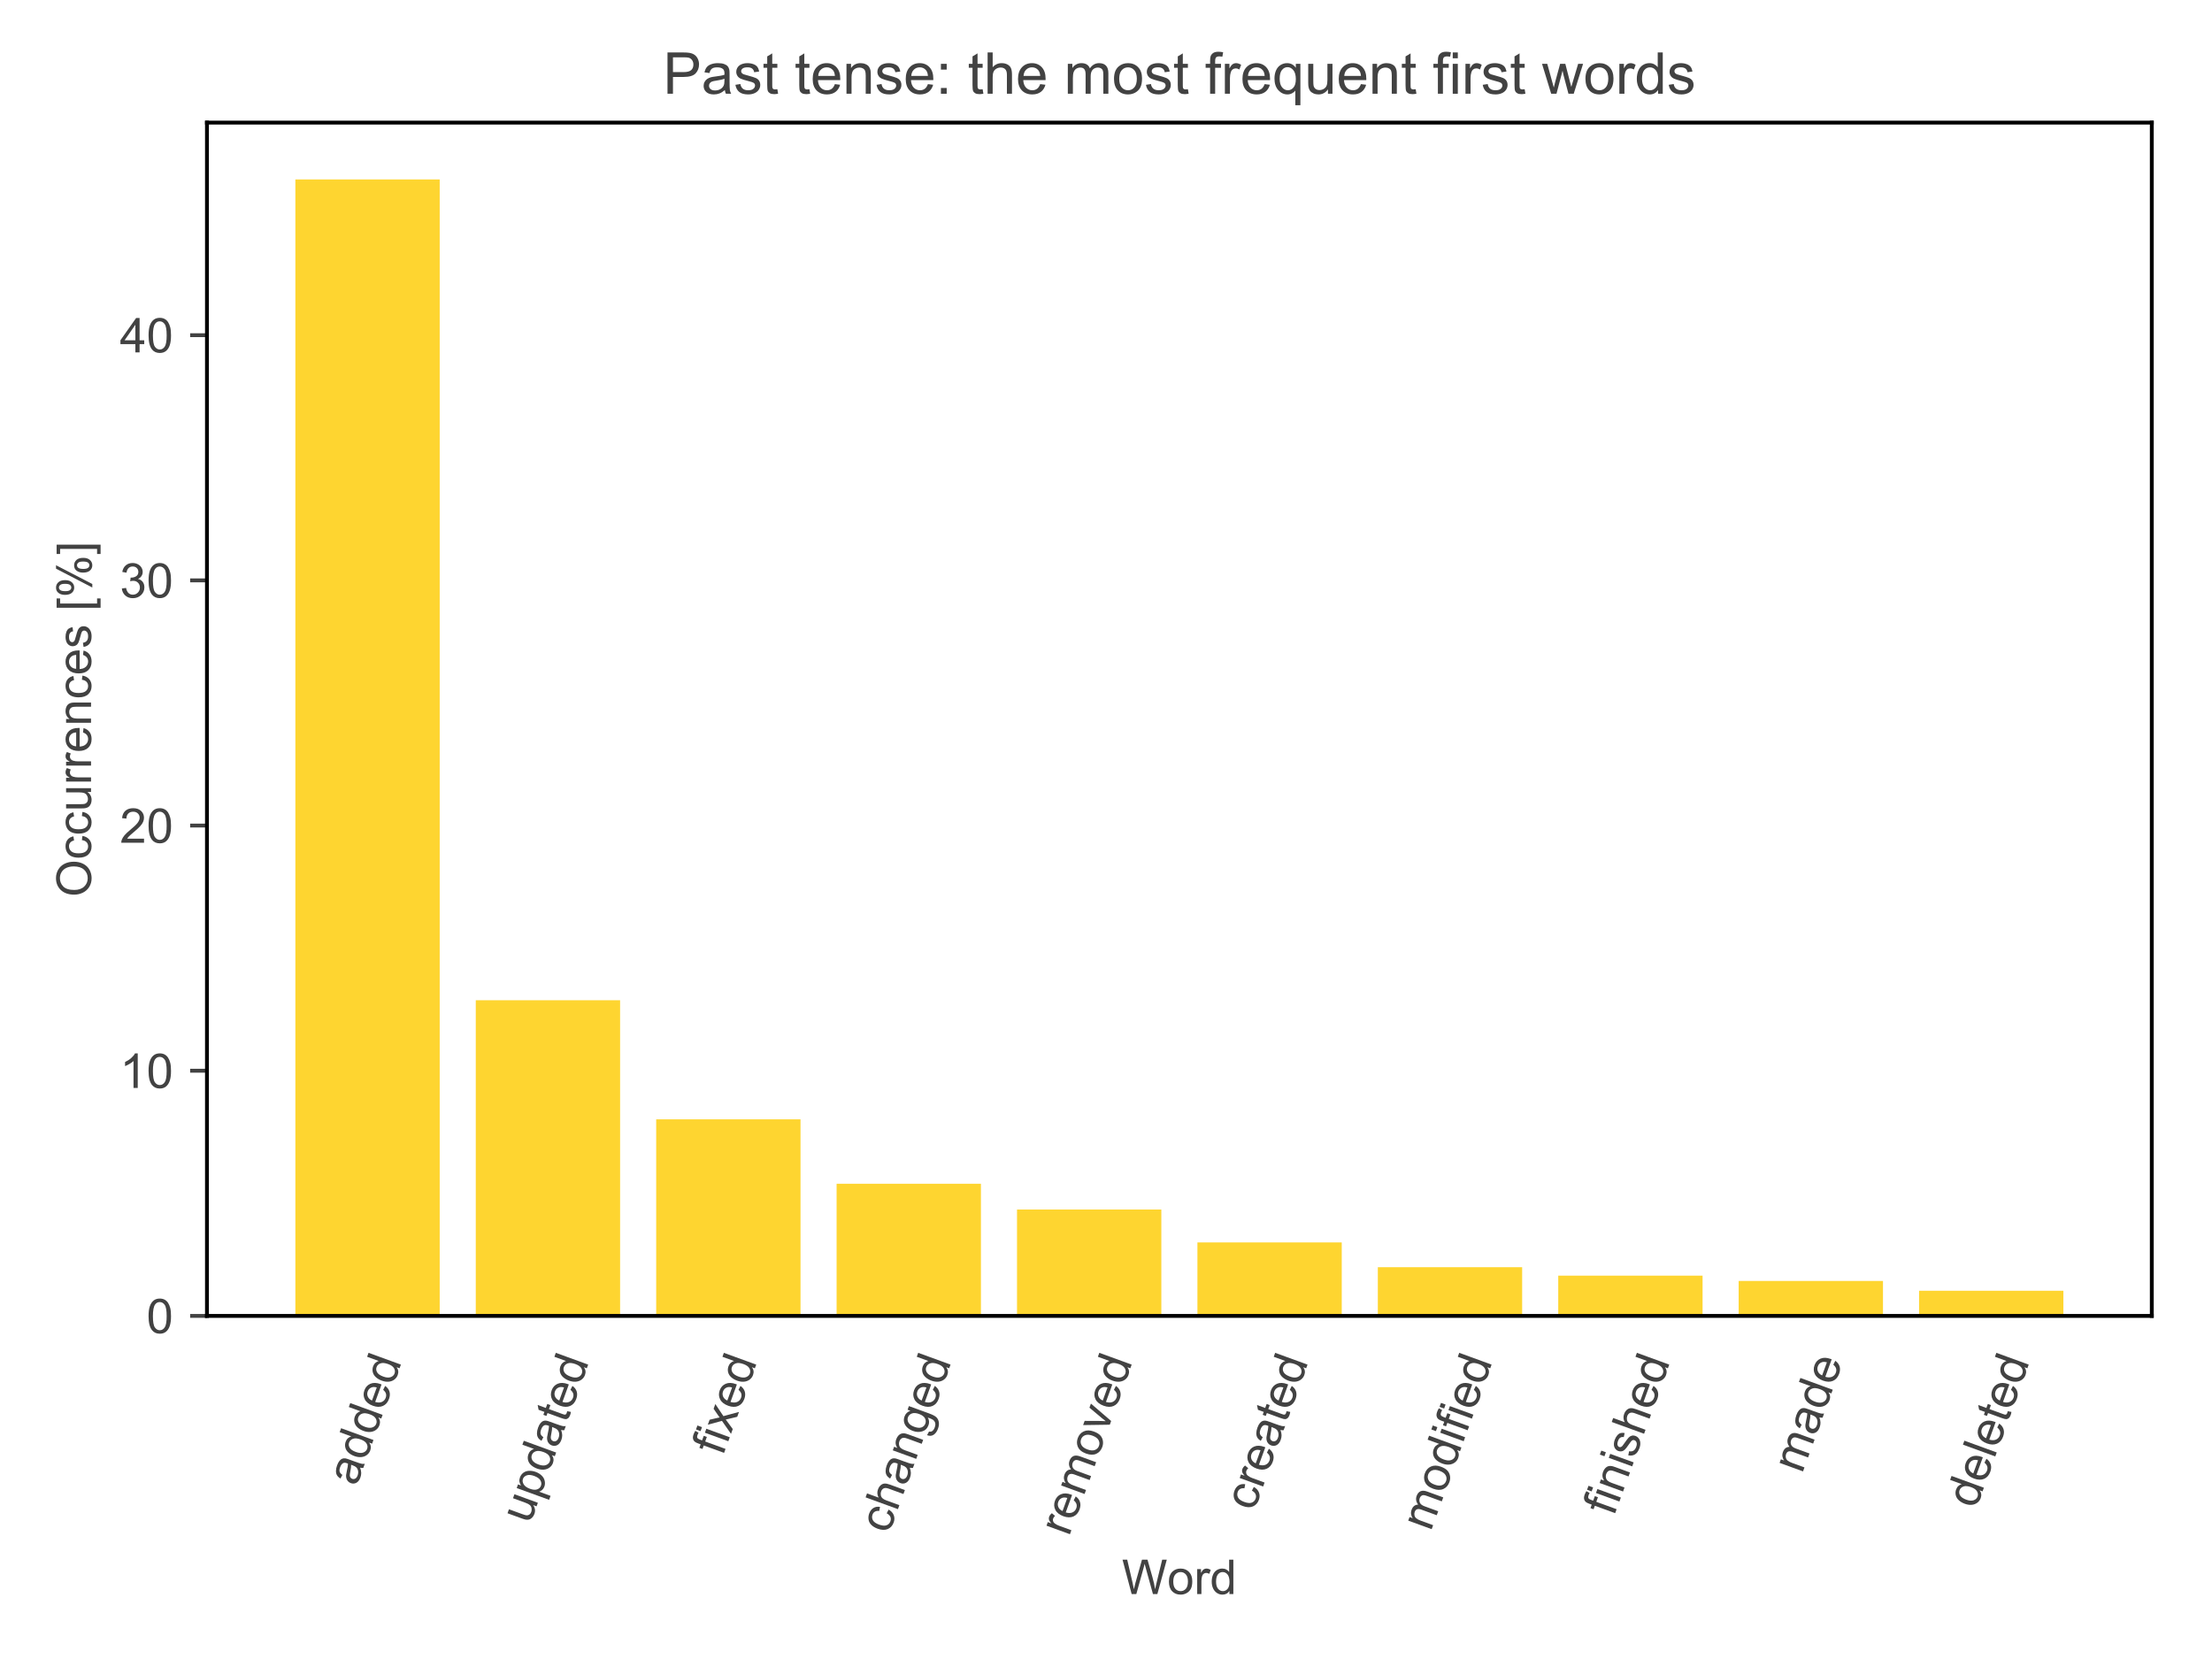
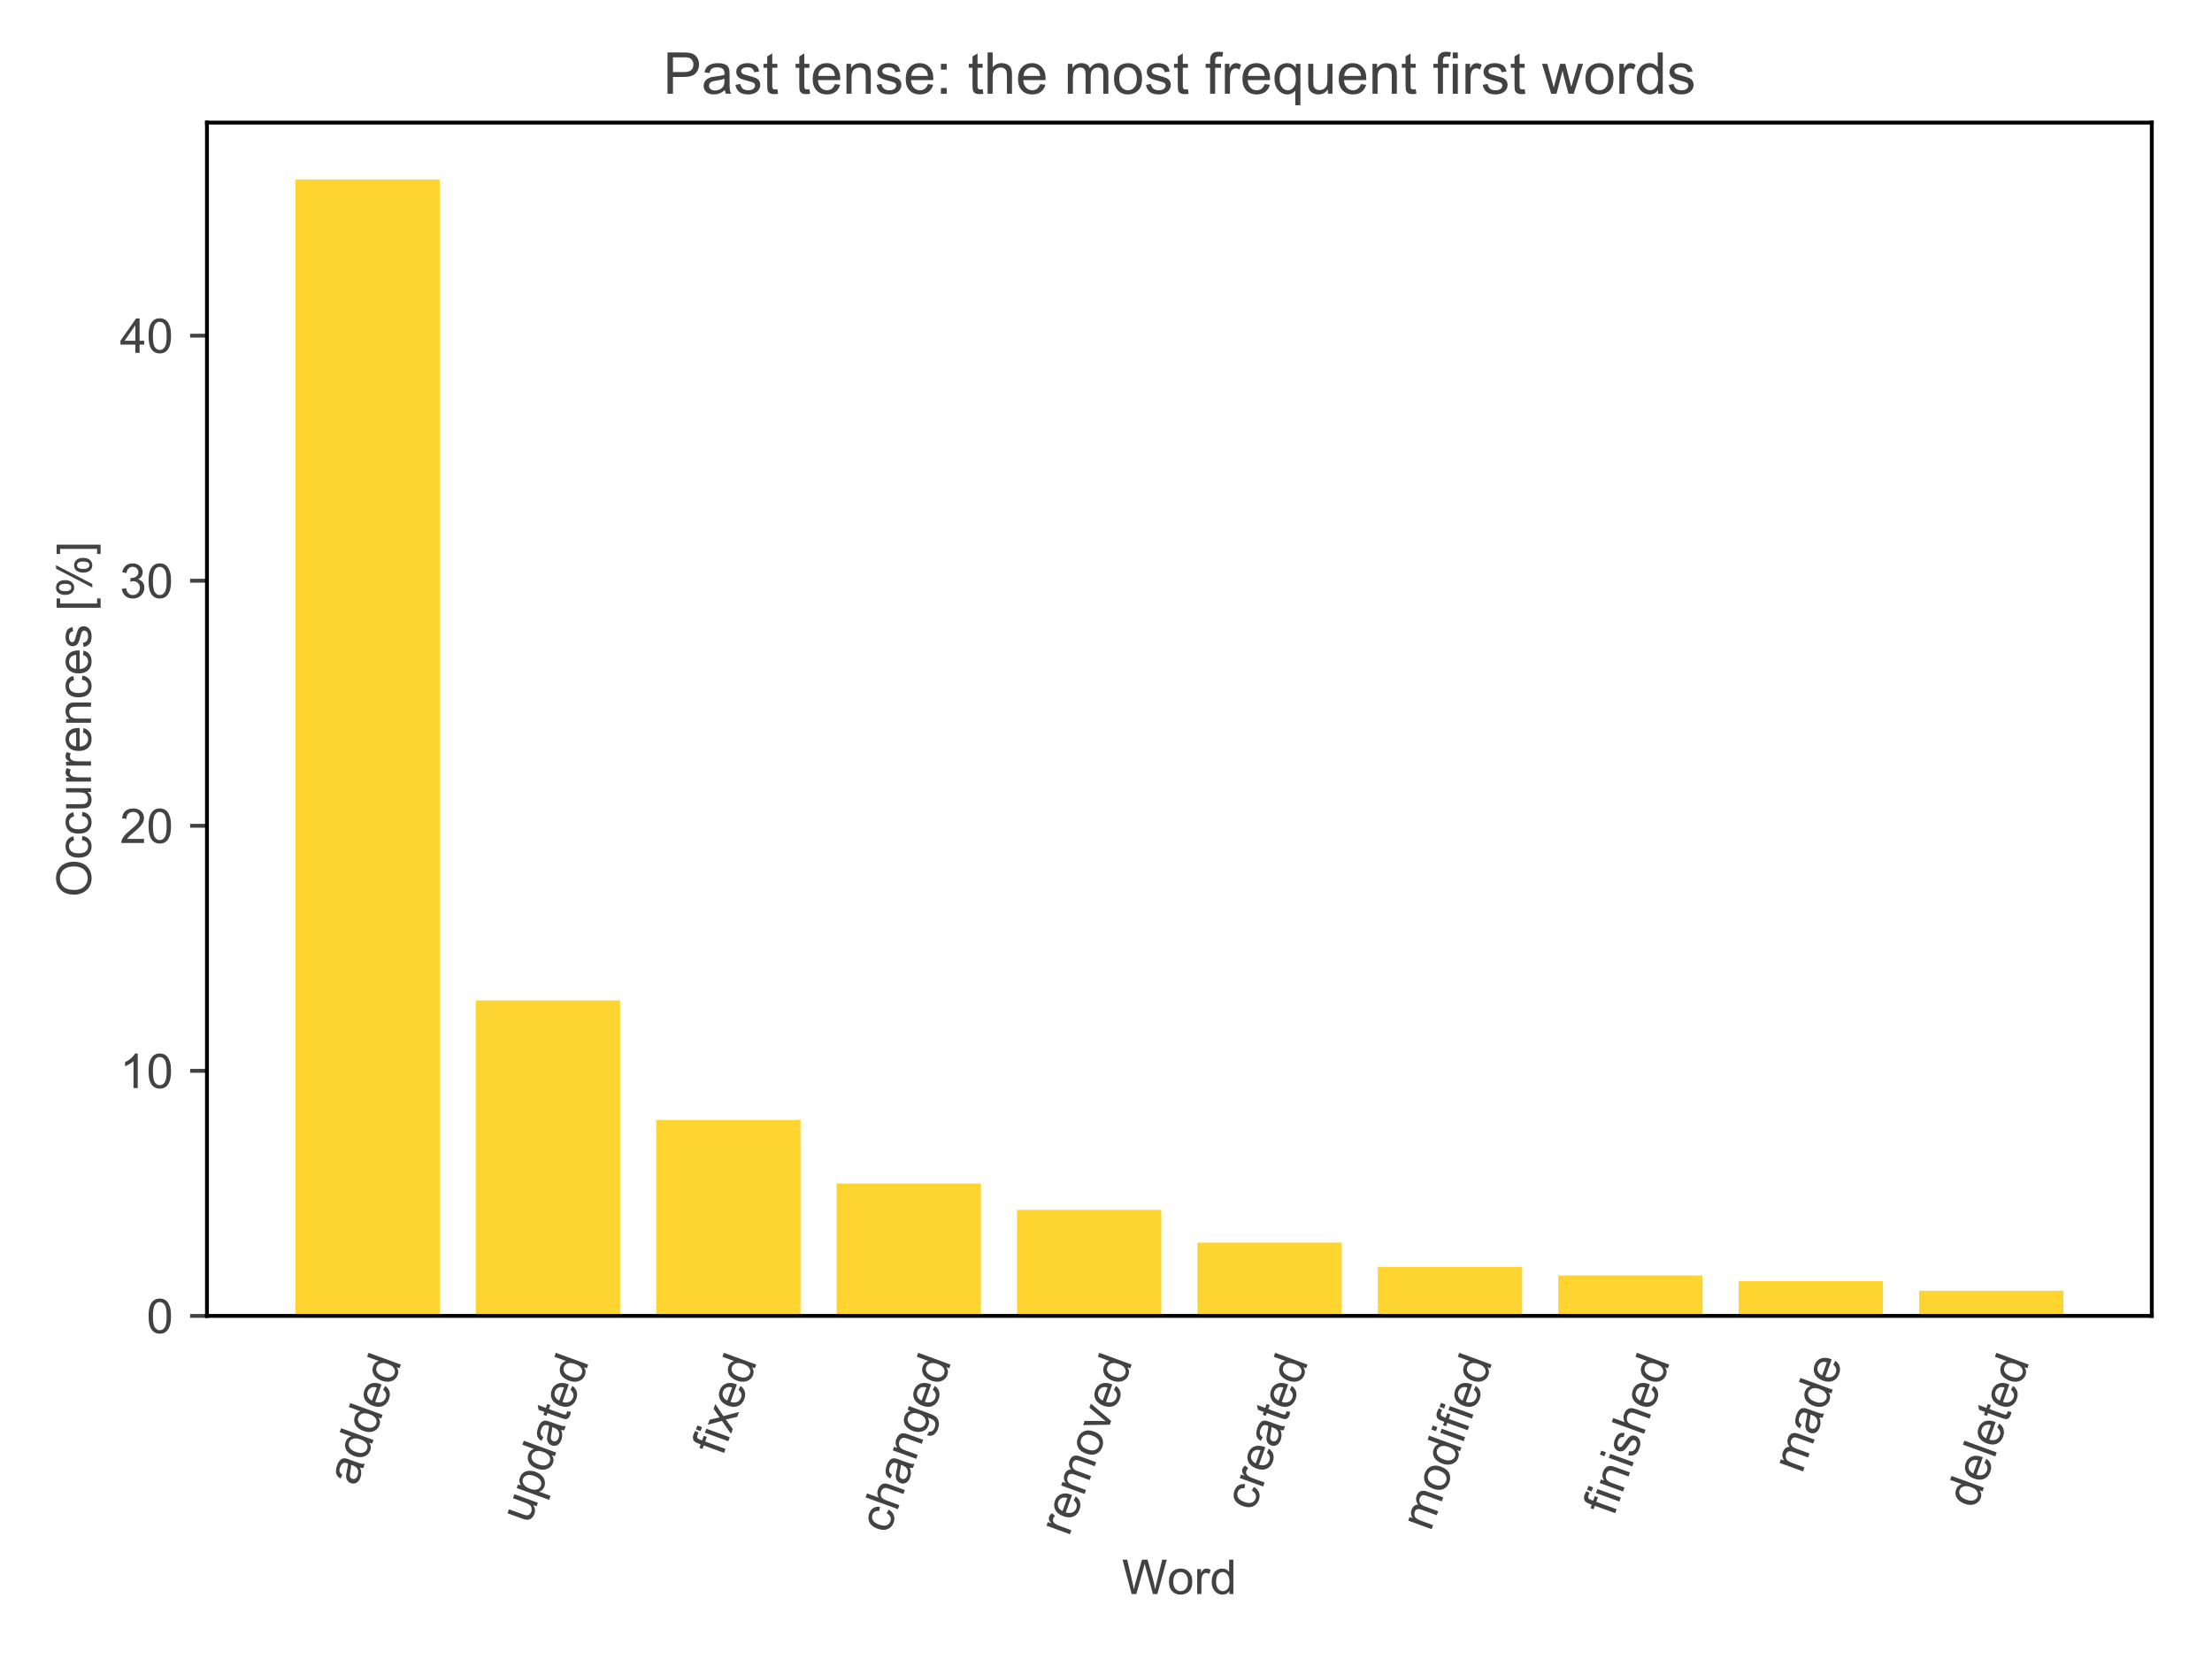
<svg xmlns="http://www.w3.org/2000/svg" xmlns:xlink="http://www.w3.org/1999/xlink" height="345pt" version="1.1" viewBox="0 0 460 345" width="460pt">
  <defs>
    <style type="text/css">
*{stroke-linecap:butt;stroke-linejoin:round;}
  </style>
  </defs>
  <g id="figure_1">
    <g id="patch_1">
      <path d="M 0 345.6  L 460.8 345.6  L 460.8 0  L 0 0  z " style="fill:#ffffff;" />
    </g>
    <g id="axes_1">
      <g id="patch_2">
        <path d="M 43.04 273.653  L 447.48 273.653  L 447.48 25.496  L 43.04 25.496  z " style="fill:#ffffff;" />
      </g>
      <g id="patch_3">
-         <path clip-path="url(#p9a40536c86)" d="M 61.424 273.653  L 91.438 273.653  L 91.438 37.313  L 61.424 37.313  z " style="fill:#fed530;" />
+         <path clip-path="url(#p04038fe726)" d="M 61.424 273.653  L 91.438 273.653  L 91.438 37.313  L 61.424 37.313  z " style="fill:#fed530;" />
      </g>
      <g id="patch_4">
-         <path clip-path="url(#p9a40536c86)" d="M 98.941 273.653  L 128.955 273.653  L 128.955 208.01  L 98.941 208.01  z " style="fill:#fed530;" />
+         <path clip-path="url(#p04038fe726)" d="M 98.941 273.653  L 128.955 273.653  L 128.955 208.041  L 98.941 208.041  z " style="fill:#fed530;" />
      </g>
      <g id="patch_5">
-         <path clip-path="url(#p9a40536c86)" d="M 136.459 273.653  L 166.473 273.653  L 166.473 232.767  L 136.459 232.767  z " style="fill:#fed530;" />
+         <path clip-path="url(#p04038fe726)" d="M 136.459 273.653  L 166.473 273.653  L 166.473 232.905  L 136.459 232.905  z " style="fill:#fed530;" />
      </g>
      <g id="patch_6">
-         <path clip-path="url(#p9a40536c86)" d="M 173.977 273.653  L 203.991 273.653  L 203.991 246.172  L 173.977 246.172  z " style="fill:#fed530;" />
+         <path clip-path="url(#p04038fe726)" d="M 173.977 273.653  L 203.991 273.653  L 203.991 246.127  L 173.977 246.127  z " style="fill:#fed530;" />
      </g>
      <g id="patch_7">
-         <path clip-path="url(#p9a40536c86)" d="M 211.494 273.653  L 241.508 273.653  L 241.508 251.531  L 211.494 251.531  z " style="fill:#fed530;" />
+         <path clip-path="url(#p04038fe726)" d="M 211.494 273.653  L 241.508 273.653  L 241.508 251.588  L 211.494 251.588  z " style="fill:#fed530;" />
      </g>
      <g id="patch_8">
-         <path clip-path="url(#p9a40536c86)" d="M 249.012 273.653  L 279.026 273.653  L 279.026 258.376  L 249.012 258.376  z " style="fill:#fed530;" />
+         <path clip-path="url(#p04038fe726)" d="M 249.012 273.653  L 279.026 273.653  L 279.026 258.407  L 249.012 258.407  z " style="fill:#fed530;" />
      </g>
      <g id="patch_9">
-         <path clip-path="url(#p9a40536c86)" d="M 286.529 273.653  L 316.543 273.653  L 316.543 263.522  L 286.529 263.522  z " style="fill:#fed530;" />
+         <path clip-path="url(#p04038fe726)" d="M 286.529 273.653  L 316.543 273.653  L 316.543 263.465  L 286.529 263.465  z " style="fill:#fed530;" />
      </g>
      <g id="patch_10">
-         <path clip-path="url(#p9a40536c86)" d="M 324.047 273.653  L 354.061 273.653  L 354.061 265.285  L 324.047 265.285  z " style="fill:#fed530;" />
+         <path clip-path="url(#p04038fe726)" d="M 324.047 273.653  L 354.061 273.653  L 354.061 265.242  L 324.047 265.242  z " style="fill:#fed530;" />
      </g>
      <g id="patch_11">
-         <path clip-path="url(#p9a40536c86)" d="M 361.565 273.653  L 391.579 273.653  L 391.579 266.381  L 361.565 266.381  z " style="fill:#fed530;" />
+         <path clip-path="url(#p04038fe726)" d="M 361.565 273.653  L 391.579 273.653  L 391.579 266.402  L 361.565 266.402  z " style="fill:#fed530;" />
      </g>
      <g id="patch_12">
-         <path clip-path="url(#p9a40536c86)" d="M 399.082 273.653  L 429.096 273.653  L 429.096 268.425  L 399.082 268.425  z " style="fill:#fed530;" />
+         <path clip-path="url(#p04038fe726)" d="M 399.082 273.653  L 429.096 273.653  L 429.096 268.42  L 399.082 268.42  z " style="fill:#fed530;" />
      </g>
      <g id="matplotlib.axis_1">
        <g id="xtick_1">
          <g id="text_1">
            <defs>
              <path d="M 40.438 6.391  Q 35.547 2.25 31.031 0.531  Q 26.516 -1.172 21.344 -1.172  Q 12.797 -1.172 8.203 3  Q 3.609 7.172 3.609 13.672  Q 3.609 17.484 5.344 20.625  Q 7.078 23.781 9.891 25.688  Q 12.703 27.594 16.219 28.562  Q 18.797 29.25 24.031 29.891  Q 34.672 31.156 39.703 32.906  Q 39.75 34.719 39.75 35.203  Q 39.75 40.578 37.25 42.781  Q 33.891 45.75 27.25 45.75  Q 21.047 45.75 18.094 43.578  Q 15.141 41.406 13.719 35.891  L 5.125 37.062  Q 6.297 42.578 8.984 45.969  Q 11.672 49.359 16.75 51.188  Q 21.828 53.031 28.516 53.031  Q 35.156 53.031 39.297 51.469  Q 43.453 49.906 45.406 47.531  Q 47.359 45.172 48.141 41.547  Q 48.578 39.312 48.578 33.453  L 48.578 21.734  Q 48.578 9.469 49.141 6.219  Q 49.703 2.984 51.375 0  L 42.188 0  Q 40.828 2.734 40.438 6.391  z M 39.703 26.031  Q 34.906 24.078 25.344 22.703  Q 19.922 21.922 17.672 20.938  Q 15.438 19.969 14.203 18.094  Q 12.984 16.219 12.984 13.922  Q 12.984 10.406 15.641 8.062  Q 18.312 5.719 23.438 5.719  Q 28.516 5.719 32.469 7.938  Q 36.422 10.156 38.281 14.016  Q 39.703 17 39.703 22.797  z " id="ArialMT-61" />
              <path d="M 40.234 0  L 40.234 6.547  Q 35.297 -1.172 25.734 -1.172  Q 19.531 -1.172 14.328 2.25  Q 9.125 5.672 6.266 11.797  Q 3.422 17.922 3.422 25.875  Q 3.422 33.641 6 39.969  Q 8.594 46.297 13.766 49.656  Q 18.953 53.031 25.344 53.031  Q 30.031 53.031 33.688 51.047  Q 37.359 49.078 39.656 45.906  L 39.656 71.578  L 48.391 71.578  L 48.391 0  z M 12.453 25.875  Q 12.453 15.922 16.641 10.984  Q 20.844 6.062 26.562 6.062  Q 32.328 6.062 36.344 10.766  Q 40.375 15.484 40.375 25.141  Q 40.375 35.797 36.266 40.766  Q 32.172 45.75 26.172 45.75  Q 20.312 45.75 16.375 40.969  Q 12.453 36.188 12.453 25.875  z " id="ArialMT-64" />
              <path d="M 42.094 16.703  L 51.172 15.578  Q 49.031 7.625 43.219 3.219  Q 37.406 -1.172 28.375 -1.172  Q 17 -1.172 10.328 5.828  Q 3.656 12.844 3.656 25.484  Q 3.656 38.578 10.391 45.797  Q 17.141 53.031 27.875 53.031  Q 38.281 53.031 44.875 45.953  Q 51.469 38.875 51.469 26.031  Q 51.469 25.25 51.422 23.688  L 12.75 23.688  Q 13.234 15.141 17.578 10.594  Q 21.922 6.062 28.422 6.062  Q 33.25 6.062 36.672 8.594  Q 40.094 11.141 42.094 16.703  z M 13.234 30.906  L 42.188 30.906  Q 41.609 37.453 38.875 40.719  Q 34.672 45.797 27.984 45.797  Q 21.922 45.797 17.797 41.75  Q 13.672 37.703 13.234 30.906  z " id="ArialMT-65" />
            </defs>
            <g style="fill:#424242;" transform="translate(74.10506 309.2286)rotate(-70)scale(0.1 -0.1)">
              <use xlink:href="#ArialMT-61" />
              <use x="55.615" xlink:href="#ArialMT-64" />
              <use x="111.23" xlink:href="#ArialMT-64" />
              <use x="166.846" xlink:href="#ArialMT-65" />
              <use x="222.461" xlink:href="#ArialMT-64" />
            </g>
          </g>
        </g>
        <g id="xtick_2">
          <g id="text_2">
            <defs>
              <path d="M 40.578 0  L 40.578 7.625  Q 34.516 -1.172 24.125 -1.172  Q 19.531 -1.172 15.547 0.578  Q 11.578 2.344 9.641 5  Q 7.719 7.672 6.938 11.531  Q 6.391 14.109 6.391 19.734  L 6.391 51.859  L 15.188 51.859  L 15.188 23.094  Q 15.188 16.219 15.719 13.812  Q 16.547 10.359 19.234 8.375  Q 21.922 6.391 25.875 6.391  Q 29.828 6.391 33.297 8.422  Q 36.766 10.453 38.203 13.938  Q 39.656 17.438 39.656 24.078  L 39.656 51.859  L 48.438 51.859  L 48.438 0  z " id="ArialMT-75" />
              <path d="M 6.594 -19.875  L 6.594 51.859  L 14.594 51.859  L 14.594 45.125  Q 17.438 49.078 21 51.047  Q 24.562 53.031 29.641 53.031  Q 36.281 53.031 41.359 49.609  Q 46.438 46.188 49.016 39.953  Q 51.609 33.734 51.609 26.312  Q 51.609 18.359 48.75 11.984  Q 45.906 5.609 40.453 2.219  Q 35.016 -1.172 29 -1.172  Q 24.609 -1.172 21.109 0.688  Q 17.625 2.547 15.375 5.375  L 15.375 -19.875  z M 14.547 25.641  Q 14.547 15.625 18.594 10.844  Q 22.656 6.062 28.422 6.062  Q 34.281 6.062 38.453 11.016  Q 42.625 15.969 42.625 26.375  Q 42.625 36.281 38.547 41.203  Q 34.469 46.141 28.812 46.141  Q 23.188 46.141 18.859 40.891  Q 14.547 35.641 14.547 25.641  z " id="ArialMT-70" />
              <path d="M 25.781 7.859  L 27.047 0.094  Q 23.344 -0.688 20.406 -0.688  Q 15.625 -0.688 12.984 0.828  Q 10.359 2.344 9.281 4.812  Q 8.203 7.281 8.203 15.188  L 8.203 45.016  L 1.766 45.016  L 1.766 51.859  L 8.203 51.859  L 8.203 64.703  L 16.938 69.969  L 16.938 51.859  L 25.781 51.859  L 25.781 45.016  L 16.938 45.016  L 16.938 14.703  Q 16.938 10.938 17.406 9.859  Q 17.875 8.797 18.922 8.156  Q 19.969 7.516 21.922 7.516  Q 23.391 7.516 25.781 7.859  z " id="ArialMT-74" />
            </defs>
            <g style="fill:#424242;" transform="translate(110.1966 317.0647)rotate(-70)scale(0.1 -0.1)">
              <use xlink:href="#ArialMT-75" />
              <use x="55.615" xlink:href="#ArialMT-70" />
              <use x="111.23" xlink:href="#ArialMT-64" />
              <use x="166.846" xlink:href="#ArialMT-61" />
              <use x="222.461" xlink:href="#ArialMT-74" />
              <use x="250.244" xlink:href="#ArialMT-65" />
              <use x="305.859" xlink:href="#ArialMT-64" />
            </g>
          </g>
        </g>
        <g id="xtick_3">
          <g id="text_3">
            <defs>
              <path d="M 8.688 0  L 8.688 45.016  L 0.922 45.016  L 0.922 51.859  L 8.688 51.859  L 8.688 57.375  Q 8.688 62.594 9.625 65.141  Q 10.891 68.562 14.078 70.672  Q 17.281 72.797 23.047 72.797  Q 26.766 72.797 31.25 71.922  L 29.938 64.266  Q 27.203 64.75 24.75 64.75  Q 20.75 64.75 19.094 63.031  Q 17.438 61.328 17.438 56.641  L 17.438 51.859  L 27.547 51.859  L 27.547 45.016  L 17.438 45.016  L 17.438 0  z " id="ArialMT-66" />
              <path d="M 6.641 61.469  L 6.641 71.578  L 15.438 71.578  L 15.438 61.469  z M 6.641 0  L 6.641 51.859  L 15.438 51.859  L 15.438 0  z " id="ArialMT-69" />
              <path d="M 0.734 0  L 19.672 26.953  L 2.156 51.859  L 13.141 51.859  L 21.094 39.703  Q 23.344 36.234 24.703 33.891  Q 26.859 37.109 28.656 39.594  L 37.406 51.859  L 47.906 51.859  L 29.984 27.438  L 49.266 0  L 38.484 0  L 27.828 16.109  L 25 20.453  L 11.375 0  z " id="ArialMT-78" />
            </defs>
            <g style="fill:#424242;" transform="translate(150.2831 302.9488)rotate(-70)scale(0.1 -0.1)">
              <use xlink:href="#ArialMT-66" />
              <use x="27.783" xlink:href="#ArialMT-69" />
              <use x="50" xlink:href="#ArialMT-78" />
              <use x="100" xlink:href="#ArialMT-65" />
              <use x="155.615" xlink:href="#ArialMT-64" />
            </g>
          </g>
        </g>
        <g id="xtick_4">
          <g id="text_4">
            <defs>
              <path d="M 40.438 19  L 49.078 17.875  Q 47.656 8.938 41.812 3.875  Q 35.984 -1.172 27.484 -1.172  Q 16.844 -1.172 10.375 5.781  Q 3.906 12.75 3.906 25.734  Q 3.906 34.125 6.688 40.422  Q 9.469 46.734 15.156 49.875  Q 20.844 53.031 27.547 53.031  Q 35.984 53.031 41.359 48.75  Q 46.734 44.484 48.25 36.625  L 39.703 35.297  Q 38.484 40.531 35.375 43.156  Q 32.281 45.797 27.875 45.797  Q 21.234 45.797 17.078 41.031  Q 12.938 36.281 12.938 25.984  Q 12.938 15.531 16.938 10.797  Q 20.953 6.062 27.391 6.062  Q 32.562 6.062 36.031 9.234  Q 39.5 12.406 40.438 19  z " id="ArialMT-63" />
              <path d="M 6.594 0  L 6.594 71.578  L 15.375 71.578  L 15.375 45.906  Q 21.531 53.031 30.906 53.031  Q 36.672 53.031 40.922 50.75  Q 45.172 48.484 47 44.484  Q 48.828 40.484 48.828 32.859  L 48.828 0  L 40.047 0  L 40.047 32.859  Q 40.047 39.453 37.188 42.453  Q 34.328 45.453 29.109 45.453  Q 25.203 45.453 21.75 43.422  Q 18.312 41.406 16.844 37.938  Q 15.375 34.469 15.375 28.375  L 15.375 0  z " id="ArialMT-68" />
              <path d="M 6.594 0  L 6.594 51.859  L 14.5 51.859  L 14.5 44.484  Q 20.219 53.031 31 53.031  Q 35.688 53.031 39.625 51.344  Q 43.562 49.656 45.516 46.922  Q 47.469 44.188 48.25 40.438  Q 48.734 37.984 48.734 31.891  L 48.734 0  L 39.938 0  L 39.938 31.547  Q 39.938 36.922 38.906 39.578  Q 37.891 42.234 35.281 43.812  Q 32.672 45.406 29.156 45.406  Q 23.531 45.406 19.453 41.844  Q 15.375 38.281 15.375 28.328  L 15.375 0  z " id="ArialMT-6e" />
              <path d="M 4.984 -4.297  L 13.531 -5.562  Q 14.062 -9.516 16.5 -11.328  Q 19.781 -13.766 25.438 -13.766  Q 31.547 -13.766 34.859 -11.328  Q 38.188 -8.891 39.359 -4.5  Q 40.047 -1.812 39.984 6.781  Q 34.234 0 25.641 0  Q 14.938 0 9.078 7.719  Q 3.219 15.438 3.219 26.219  Q 3.219 33.641 5.906 39.906  Q 8.594 46.188 13.688 49.609  Q 18.797 53.031 25.688 53.031  Q 34.859 53.031 40.828 45.609  L 40.828 51.859  L 48.922 51.859  L 48.922 7.031  Q 48.922 -5.078 46.453 -10.125  Q 44 -15.188 38.641 -18.109  Q 33.297 -21.047 25.484 -21.047  Q 16.219 -21.047 10.5 -16.875  Q 4.781 -12.703 4.984 -4.297  z M 12.25 26.859  Q 12.25 16.656 16.297 11.969  Q 20.359 7.281 26.469 7.281  Q 32.516 7.281 36.609 11.938  Q 40.719 16.609 40.719 26.562  Q 40.719 36.078 36.5 40.906  Q 32.281 45.75 26.312 45.75  Q 20.453 45.75 16.344 40.984  Q 12.25 36.234 12.25 26.859  z " id="ArialMT-67" />
            </defs>
            <g style="fill:#424242;" transform="translate(184.7968 319.1526)rotate(-70)scale(0.1 -0.1)">
              <use xlink:href="#ArialMT-63" />
              <use x="50" xlink:href="#ArialMT-68" />
              <use x="105.615" xlink:href="#ArialMT-61" />
              <use x="161.23" xlink:href="#ArialMT-6e" />
              <use x="216.846" xlink:href="#ArialMT-67" />
              <use x="272.461" xlink:href="#ArialMT-65" />
              <use x="328.076" xlink:href="#ArialMT-64" />
            </g>
          </g>
        </g>
        <g id="xtick_5">
          <g id="text_5">
            <defs>
              <path d="M 6.5 0  L 6.5 51.859  L 14.406 51.859  L 14.406 44  Q 17.438 49.516 20 51.266  Q 22.562 53.031 25.641 53.031  Q 30.078 53.031 34.672 50.203  L 31.641 42.047  Q 28.422 43.953 25.203 43.953  Q 22.312 43.953 20.016 42.219  Q 17.719 40.484 16.75 37.406  Q 15.281 32.719 15.281 27.156  L 15.281 0  z " id="ArialMT-72" />
              <path d="M 6.594 0  L 6.594 51.859  L 14.453 51.859  L 14.453 44.578  Q 16.891 48.391 20.938 50.703  Q 25 53.031 30.172 53.031  Q 35.938 53.031 39.625 50.641  Q 43.312 48.25 44.828 43.953  Q 50.984 53.031 60.844 53.031  Q 68.562 53.031 72.703 48.75  Q 76.859 44.484 76.859 35.594  L 76.859 0  L 68.109 0  L 68.109 32.672  Q 68.109 37.938 67.25 40.25  Q 66.406 42.578 64.156 43.984  Q 61.922 45.406 58.891 45.406  Q 53.422 45.406 49.797 41.766  Q 46.188 38.141 46.188 30.125  L 46.188 0  L 37.406 0  L 37.406 33.688  Q 37.406 39.547 35.25 42.469  Q 33.109 45.406 28.219 45.406  Q 24.516 45.406 21.359 43.453  Q 18.219 41.5 16.797 37.734  Q 15.375 33.984 15.375 26.906  L 15.375 0  z " id="ArialMT-6d" />
              <path d="M 3.328 25.922  Q 3.328 40.328 11.328 47.266  Q 18.016 53.031 27.641 53.031  Q 38.328 53.031 45.109 46.016  Q 51.906 39.016 51.906 26.656  Q 51.906 16.656 48.906 10.906  Q 45.906 5.172 40.156 2  Q 34.422 -1.172 27.641 -1.172  Q 16.75 -1.172 10.031 5.812  Q 3.328 12.797 3.328 25.922  z M 12.359 25.922  Q 12.359 15.969 16.703 11.016  Q 21.047 6.062 27.641 6.062  Q 34.188 6.062 38.531 11.031  Q 42.875 16.016 42.875 26.219  Q 42.875 35.844 38.5 40.797  Q 34.125 45.75 27.641 45.75  Q 21.047 45.75 16.703 40.812  Q 12.359 35.891 12.359 25.922  z " id="ArialMT-6f" />
              <path d="M 21 0  L 1.266 51.859  L 10.547 51.859  L 21.688 20.797  Q 23.484 15.766 25 10.359  Q 26.172 14.453 28.266 20.219  L 39.797 51.859  L 48.828 51.859  L 29.203 0  z " id="ArialMT-76" />
            </defs>
            <g style="fill:#424242;" transform="translate(222.2776 319.6577)rotate(-70)scale(0.1 -0.1)">
              <use xlink:href="#ArialMT-72" />
              <use x="33.301" xlink:href="#ArialMT-65" />
              <use x="88.916" xlink:href="#ArialMT-6d" />
              <use x="172.217" xlink:href="#ArialMT-6f" />
              <use x="227.832" xlink:href="#ArialMT-76" />
              <use x="277.832" xlink:href="#ArialMT-65" />
              <use x="333.447" xlink:href="#ArialMT-64" />
            </g>
          </g>
        </g>
        <g id="xtick_6">
          <g id="text_6">
            <g style="fill:#424242;" transform="translate(260.7446 314.4409)rotate(-70)scale(0.1 -0.1)">
              <use xlink:href="#ArialMT-63" />
              <use x="50" xlink:href="#ArialMT-72" />
              <use x="83.301" xlink:href="#ArialMT-65" />
              <use x="138.916" xlink:href="#ArialMT-61" />
              <use x="194.531" xlink:href="#ArialMT-74" />
              <use x="222.314" xlink:href="#ArialMT-65" />
              <use x="277.93" xlink:href="#ArialMT-64" />
            </g>
          </g>
        </g>
        <g id="xtick_7">
          <g id="text_7">
            <g style="fill:#424242;" transform="translate(297.5023 318.6167)rotate(-70)scale(0.1 -0.1)">
              <use xlink:href="#ArialMT-6d" />
              <use x="83.301" xlink:href="#ArialMT-6f" />
              <use x="138.916" xlink:href="#ArialMT-64" />
              <use x="194.531" xlink:href="#ArialMT-69" />
              <use x="216.748" xlink:href="#ArialMT-66" />
              <use x="244.531" xlink:href="#ArialMT-69" />
              <use x="266.748" xlink:href="#ArialMT-65" />
              <use x="322.363" xlink:href="#ArialMT-64" />
            </g>
          </g>
        </g>
        <g id="xtick_8">
          <g id="text_8">
            <defs>
              <path d="M 3.078 15.484  L 11.766 16.844  Q 12.5 11.625 15.844 8.844  Q 19.188 6.062 25.203 6.062  Q 31.25 6.062 34.172 8.516  Q 37.109 10.984 37.109 14.312  Q 37.109 17.281 34.516 19  Q 32.719 20.172 25.531 21.969  Q 15.875 24.422 12.141 26.203  Q 8.406 27.984 6.469 31.125  Q 4.547 34.281 4.547 38.094  Q 4.547 41.547 6.125 44.5  Q 7.719 47.469 10.453 49.422  Q 12.5 50.922 16.031 51.969  Q 19.578 53.031 23.641 53.031  Q 29.734 53.031 34.344 51.266  Q 38.969 49.516 41.156 46.5  Q 43.359 43.5 44.188 38.484  L 35.594 37.312  Q 35.016 41.312 32.203 43.547  Q 29.391 45.797 24.266 45.797  Q 18.219 45.797 15.625 43.797  Q 13.031 41.797 13.031 39.109  Q 13.031 37.406 14.109 36.031  Q 15.188 34.625 17.484 33.688  Q 18.797 33.203 25.25 31.453  Q 34.578 28.953 38.25 27.359  Q 41.938 25.781 44.031 22.75  Q 46.141 19.734 46.141 15.234  Q 46.141 10.844 43.578 6.953  Q 41.016 3.078 36.172 0.953  Q 31.344 -1.172 25.25 -1.172  Q 15.141 -1.172 9.844 3.031  Q 4.547 7.234 3.078 15.484  z " id="ArialMT-73" />
            </defs>
            <g style="fill:#424242;" transform="translate(335.5893 315.4878)rotate(-70)scale(0.1 -0.1)">
              <use xlink:href="#ArialMT-66" />
              <use x="27.783" xlink:href="#ArialMT-69" />
              <use x="50" xlink:href="#ArialMT-6e" />
              <use x="105.615" xlink:href="#ArialMT-69" />
              <use x="127.832" xlink:href="#ArialMT-73" />
              <use x="177.832" xlink:href="#ArialMT-68" />
              <use x="233.447" xlink:href="#ArialMT-65" />
              <use x="289.062" xlink:href="#ArialMT-64" />
            </g>
          </g>
        </g>
        <g id="xtick_9">
          <g id="text_9">
            <g style="fill:#424242;" transform="translate(374.7236 306.6048)rotate(-70)scale(0.1 -0.1)">
              <use xlink:href="#ArialMT-6d" />
              <use x="83.301" xlink:href="#ArialMT-61" />
              <use x="138.916" xlink:href="#ArialMT-64" />
              <use x="194.531" xlink:href="#ArialMT-65" />
            </g>
          </g>
        </g>
        <g id="xtick_10">
          <g id="text_10">
            <defs>
              <path d="M 6.391 0  L 6.391 71.578  L 15.188 71.578  L 15.188 0  z " id="ArialMT-6c" />
            </defs>
            <g style="fill:#424242;" transform="translate(410.9086 313.9271)rotate(-70)scale(0.1 -0.1)">
              <use xlink:href="#ArialMT-64" />
              <use x="55.615" xlink:href="#ArialMT-65" />
              <use x="111.23" xlink:href="#ArialMT-6c" />
              <use x="133.447" xlink:href="#ArialMT-65" />
              <use x="189.062" xlink:href="#ArialMT-74" />
              <use x="216.846" xlink:href="#ArialMT-65" />
              <use x="272.461" xlink:href="#ArialMT-64" />
            </g>
          </g>
        </g>
        <g id="text_11">
          <defs>
            <path d="M 20.219 0  L 1.219 71.578  L 10.938 71.578  L 21.828 24.656  Q 23.578 17.281 24.859 10.016  Q 27.594 21.484 28.078 23.25  L 41.703 71.578  L 53.125 71.578  L 63.375 35.359  Q 67.234 21.875 68.953 10.016  Q 70.312 16.797 72.516 25.594  L 83.734 71.578  L 93.266 71.578  L 73.641 0  L 64.5 0  L 49.422 54.547  Q 47.516 61.375 47.172 62.938  Q 46.047 58.016 45.062 54.547  L 29.891 0  z " id="ArialMT-57" />
          </defs>
          <g style="fill:#424242;" transform="translate(233.3155 331.4953)scale(0.1 -0.1)">
            <use xlink:href="#ArialMT-57" />
            <use x="94.369" xlink:href="#ArialMT-6f" />
            <use x="149.984" xlink:href="#ArialMT-72" />
            <use x="183.285" xlink:href="#ArialMT-64" />
          </g>
        </g>
      </g>
      <g id="matplotlib.axis_2">
        <g id="ytick_1">
          <g id="line2d_1">
            <defs>
-               <path d="M 0 0  L -3.5 0  " id="maa72352af2" style="stroke:#424242;stroke-width:0.8;" />
-             </defs>
-             <g>
-               <use style="fill:#424242;stroke:#424242;stroke-width:0.8;" x="43.04" xlink:href="#maa72352af2" y="273.653" />
+               <path d="M 0 0  L -3.5 0  " id="md6eb6d3b30" style="stroke:#424242;stroke-width:0.8;" />
+             </defs>
+             <g>
+               <use style="fill:#424242;stroke:#424242;stroke-width:0.8;" x="43.04" xlink:href="#md6eb6d3b30" y="273.653" />
            </g>
          </g>
          <g id="text_12">
            <defs>
              <path d="M 4.156 35.297  Q 4.156 48 6.766 55.734  Q 9.375 63.484 14.516 67.672  Q 19.672 71.875 27.484 71.875  Q 33.25 71.875 37.594 69.547  Q 41.938 67.234 44.766 62.859  Q 47.609 58.5 49.219 52.219  Q 50.828 45.953 50.828 35.297  Q 50.828 22.703 48.234 14.969  Q 45.656 7.234 40.5 3  Q 35.359 -1.219 27.484 -1.219  Q 17.141 -1.219 11.234 6.203  Q 4.156 15.141 4.156 35.297  z M 13.188 35.297  Q 13.188 17.672 17.312 11.828  Q 21.438 6 27.484 6  Q 33.547 6 37.672 11.859  Q 41.797 17.719 41.797 35.297  Q 41.797 52.984 37.672 58.781  Q 33.547 64.594 27.391 64.594  Q 21.344 64.594 17.719 59.469  Q 13.188 52.938 13.188 35.297  z " id="ArialMT-30" />
            </defs>
            <g style="fill:#424242;" transform="translate(30.47906 277.2315)scale(0.1 -0.1)">
              <use xlink:href="#ArialMT-30" />
            </g>
          </g>
        </g>
        <g id="ytick_2">
          <g id="line2d_2">
            <g>
-               <use style="fill:#424242;stroke:#424242;stroke-width:0.8;" x="43.04" xlink:href="#maa72352af2" y="222.665" />
+               <use style="fill:#424242;stroke:#424242;stroke-width:0.8;" x="43.04" xlink:href="#md6eb6d3b30" y="222.69" />
            </g>
          </g>
          <g id="text_13">
            <defs>
              <path d="M 37.25 0  L 28.469 0  L 28.469 56  Q 25.297 52.984 20.141 49.953  Q 14.984 46.922 10.891 45.406  L 10.891 53.906  Q 18.266 57.375 23.781 62.297  Q 29.297 67.234 31.594 71.875  L 37.25 71.875  z " id="ArialMT-31" />
            </defs>
-             <g style="fill:#424242;" transform="translate(24.91812 226.2441)scale(0.1 -0.1)">
+             <g style="fill:#424242;" transform="translate(24.91812 226.2686)scale(0.1 -0.1)">
              <use xlink:href="#ArialMT-31" />
              <use x="55.615" xlink:href="#ArialMT-30" />
            </g>
          </g>
        </g>
        <g id="ytick_3">
          <g id="line2d_3">
            <g>
-               <use style="fill:#424242;stroke:#424242;stroke-width:0.8;" x="43.04" xlink:href="#maa72352af2" y="171.678" />
+               <use style="fill:#424242;stroke:#424242;stroke-width:0.8;" x="43.04" xlink:href="#md6eb6d3b30" y="171.727" />
            </g>
          </g>
          <g id="text_14">
            <defs>
              <path d="M 50.344 8.453  L 50.344 0  L 3.031 0  Q 2.938 3.172 4.047 6.109  Q 5.859 10.938 9.828 15.625  Q 13.812 20.312 21.344 26.469  Q 33.016 36.031 37.109 41.625  Q 41.219 47.219 41.219 52.203  Q 41.219 57.422 37.469 61  Q 33.734 64.594 27.734 64.594  Q 21.391 64.594 17.578 60.781  Q 13.766 56.984 13.719 50.25  L 4.688 51.172  Q 5.609 61.281 11.656 66.578  Q 17.719 71.875 27.938 71.875  Q 38.234 71.875 44.234 66.156  Q 50.25 60.453 50.25 52  Q 50.25 47.703 48.484 43.547  Q 46.734 39.406 42.656 34.812  Q 38.578 30.219 29.109 22.219  Q 21.188 15.578 18.938 13.203  Q 16.703 10.844 15.234 8.453  z " id="ArialMT-32" />
            </defs>
-             <g style="fill:#424242;" transform="translate(24.91812 175.2568)scale(0.1 -0.1)">
+             <g style="fill:#424242;" transform="translate(24.91812 175.3057)scale(0.1 -0.1)">
              <use xlink:href="#ArialMT-32" />
              <use x="55.615" xlink:href="#ArialMT-30" />
            </g>
          </g>
        </g>
        <g id="ytick_4">
          <g id="line2d_4">
            <g>
-               <use style="fill:#424242;stroke:#424242;stroke-width:0.8;" x="43.04" xlink:href="#maa72352af2" y="120.69" />
+               <use style="fill:#424242;stroke:#424242;stroke-width:0.8;" x="43.04" xlink:href="#md6eb6d3b30" y="120.764" />
            </g>
          </g>
          <g id="text_15">
            <defs>
              <path d="M 4.203 18.891  L 12.984 20.062  Q 14.5 12.594 18.141 9.297  Q 21.781 6 27 6  Q 33.203 6 37.469 10.297  Q 41.75 14.594 41.75 20.953  Q 41.75 27 37.797 30.922  Q 33.844 34.859 27.734 34.859  Q 25.25 34.859 21.531 33.891  L 22.516 41.609  Q 23.391 41.5 23.922 41.5  Q 29.547 41.5 34.031 44.422  Q 38.531 47.359 38.531 53.469  Q 38.531 58.297 35.25 61.469  Q 31.984 64.656 26.812 64.656  Q 21.688 64.656 18.266 61.422  Q 14.844 58.203 13.875 51.766  L 5.078 53.328  Q 6.688 62.156 12.391 67.016  Q 18.109 71.875 26.609 71.875  Q 32.469 71.875 37.391 69.359  Q 42.328 66.844 44.938 62.5  Q 47.562 58.156 47.562 53.266  Q 47.562 48.641 45.062 44.828  Q 42.578 41.016 37.703 38.766  Q 44.047 37.312 47.562 32.688  Q 51.078 28.078 51.078 21.141  Q 51.078 11.766 44.234 5.25  Q 37.406 -1.266 26.953 -1.266  Q 17.531 -1.266 11.297 4.344  Q 5.078 9.969 4.203 18.891  z " id="ArialMT-33" />
            </defs>
-             <g style="fill:#424242;" transform="translate(24.91812 124.2694)scale(0.1 -0.1)">
+             <g style="fill:#424242;" transform="translate(24.91812 124.3428)scale(0.1 -0.1)">
              <use xlink:href="#ArialMT-33" />
              <use x="55.615" xlink:href="#ArialMT-30" />
            </g>
          </g>
        </g>
        <g id="ytick_5">
          <g id="line2d_5">
            <g>
-               <use style="fill:#424242;stroke:#424242;stroke-width:0.8;" x="43.04" xlink:href="#maa72352af2" y="69.703" />
+               <use style="fill:#424242;stroke:#424242;stroke-width:0.8;" x="43.04" xlink:href="#md6eb6d3b30" y="69.801" />
            </g>
          </g>
          <g id="text_16">
            <defs>
              <path d="M 32.328 0  L 32.328 17.141  L 1.266 17.141  L 1.266 25.203  L 33.938 71.578  L 41.109 71.578  L 41.109 25.203  L 50.781 25.203  L 50.781 17.141  L 41.109 17.141  L 41.109 0  z M 32.328 25.203  L 32.328 57.469  L 9.906 25.203  z " id="ArialMT-34" />
            </defs>
-             <g style="fill:#424242;" transform="translate(24.91812 73.28199)scale(0.1 -0.1)">
+             <g style="fill:#424242;" transform="translate(24.91812 73.37994)scale(0.1 -0.1)">
              <use xlink:href="#ArialMT-34" />
              <use x="55.615" xlink:href="#ArialMT-30" />
            </g>
          </g>
        </g>
        <g id="text_17">
          <defs>
            <path d="M 4.828 34.859  Q 4.828 52.688 14.391 62.766  Q 23.969 72.859 39.109 72.859  Q 49.031 72.859 56.984 68.109  Q 64.938 63.375 69.109 54.906  Q 73.297 46.438 73.297 35.688  Q 73.297 24.812 68.891 16.219  Q 64.5 7.625 56.438 3.203  Q 48.391 -1.219 39.062 -1.219  Q 28.953 -1.219 20.984 3.656  Q 13.031 8.547 8.922 16.984  Q 4.828 25.438 4.828 34.859  z M 14.594 34.719  Q 14.594 21.781 21.547 14.328  Q 28.516 6.891 39.016 6.891  Q 49.703 6.891 56.609 14.406  Q 63.531 21.922 63.531 35.75  Q 63.531 44.484 60.578 51  Q 57.625 57.516 51.922 61.109  Q 46.234 64.703 39.156 64.703  Q 29.109 64.703 21.844 57.781  Q 14.594 50.875 14.594 34.719  z " id="ArialMT-4f" />
            <path id="ArialMT-20" />
            <path d="M 6.781 -19.875  L 6.781 71.578  L 26.172 71.578  L 26.172 64.312  L 15.578 64.312  L 15.578 -12.594  L 26.172 -12.594  L 26.172 -19.875  z " id="ArialMT-5b" />
            <path d="M 5.812 54.391  Q 5.812 62.062 9.672 67.422  Q 13.531 72.797 20.844 72.797  Q 27.594 72.797 32 67.984  Q 36.422 63.188 36.422 53.859  Q 36.422 44.781 31.953 39.875  Q 27.484 34.969 20.953 34.969  Q 14.453 34.969 10.125 39.797  Q 5.812 44.625 5.812 54.391  z M 21.094 66.75  Q 17.828 66.75 15.656 63.906  Q 13.484 61.078 13.484 53.516  Q 13.484 46.625 15.672 43.812  Q 17.875 41.016 21.094 41.016  Q 24.422 41.016 26.594 43.844  Q 28.766 46.688 28.766 54.203  Q 28.766 61.141 26.562 63.938  Q 24.359 66.75 21.094 66.75  z M 21.141 -2.641  L 60.297 72.797  L 67.438 72.797  L 28.422 -2.641  z M 52.094 16.797  Q 52.094 24.516 55.953 29.859  Q 59.812 35.203 67.188 35.203  Q 73.922 35.203 78.344 30.391  Q 82.766 25.594 82.766 16.266  Q 82.766 7.172 78.297 2.266  Q 73.828 -2.641 67.234 -2.641  Q 60.75 -2.641 56.422 2.219  Q 52.094 7.078 52.094 16.797  z M 67.438 29.156  Q 64.109 29.156 61.938 26.312  Q 59.766 23.484 59.766 15.922  Q 59.766 9.078 61.953 6.25  Q 64.156 3.422 67.391 3.422  Q 70.75 3.422 72.922 6.25  Q 75.094 9.078 75.094 16.609  Q 75.094 23.531 72.891 26.344  Q 70.703 29.156 67.438 29.156  z " id="ArialMT-25" />
            <path d="M 21.297 -19.875  L 1.906 -19.875  L 1.906 -12.594  L 12.5 -12.594  L 12.5 64.312  L 1.906 64.312  L 1.906 71.578  L 21.297 71.578  z " id="ArialMT-5d" />
          </defs>
          <g style="fill:#424242;" transform="translate(18.93062 186.5283)rotate(-90)scale(0.1 -0.1)">
            <use xlink:href="#ArialMT-4f" />
            <use x="77.783" xlink:href="#ArialMT-63" />
            <use x="127.783" xlink:href="#ArialMT-63" />
            <use x="177.783" xlink:href="#ArialMT-75" />
            <use x="233.398" xlink:href="#ArialMT-72" />
            <use x="266.699" xlink:href="#ArialMT-72" />
            <use x="300" xlink:href="#ArialMT-65" />
            <use x="355.615" xlink:href="#ArialMT-6e" />
            <use x="411.23" xlink:href="#ArialMT-63" />
            <use x="461.23" xlink:href="#ArialMT-65" />
            <use x="516.846" xlink:href="#ArialMT-73" />
            <use x="566.846" xlink:href="#ArialMT-20" />
            <use x="594.629" xlink:href="#ArialMT-5b" />
            <use x="622.412" xlink:href="#ArialMT-25" />
            <use x="711.328" xlink:href="#ArialMT-5d" />
          </g>
        </g>
      </g>
      <g id="patch_13">
        <path d="M 43.04 273.653  L 43.04 25.496  " style="fill:none;stroke:#000000;stroke-linecap:square;stroke-linejoin:miter;stroke-width:0.8;" />
      </g>
      <g id="patch_14">
        <path d="M 447.48 273.653  L 447.48 25.496  " style="fill:none;stroke:#000000;stroke-linecap:square;stroke-linejoin:miter;stroke-width:0.8;" />
      </g>
      <g id="patch_15">
        <path d="M 43.04 273.653  L 447.48 273.653  " style="fill:none;stroke:#000000;stroke-linecap:square;stroke-linejoin:miter;stroke-width:0.8;" />
      </g>
      <g id="patch_16">
        <path d="M 43.04 25.496  L 447.48 25.496  " style="fill:none;stroke:#000000;stroke-linecap:square;stroke-linejoin:miter;stroke-width:0.8;" />
      </g>
      <g id="text_18">
        <defs>
          <path d="M 7.719 0  L 7.719 71.578  L 34.719 71.578  Q 41.844 71.578 45.609 70.906  Q 50.875 70.016 54.438 67.547  Q 58.016 65.094 60.188 60.641  Q 62.359 56.203 62.359 50.875  Q 62.359 41.75 56.547 35.422  Q 50.734 29.109 35.547 29.109  L 17.188 29.109  L 17.188 0  z M 17.188 37.547  L 35.688 37.547  Q 44.875 37.547 48.734 40.969  Q 52.594 44.391 52.594 50.594  Q 52.594 55.078 50.312 58.266  Q 48.047 61.469 44.344 62.5  Q 41.938 63.141 35.5 63.141  L 17.188 63.141  z " id="ArialMT-50" />
          <path d="M 9.031 41.844  L 9.031 51.859  L 19.047 51.859  L 19.047 41.844  z M 9.031 0  L 9.031 10.016  L 19.047 10.016  L 19.047 0  z " id="ArialMT-3a" />
          <path d="M 39.656 -19.875  L 39.656 5.516  Q 37.594 2.641 33.906 0.734  Q 30.219 -1.172 26.078 -1.172  Q 16.844 -1.172 10.172 6.203  Q 3.516 13.578 3.516 26.422  Q 3.516 34.234 6.219 40.422  Q 8.938 46.625 14.078 49.828  Q 19.234 53.031 25.391 53.031  Q 35.016 53.031 40.531 44.922  L 40.531 51.859  L 48.438 51.859  L 48.438 -19.875  z M 12.547 26.078  Q 12.547 16.062 16.75 11.062  Q 20.953 6.062 26.812 6.062  Q 32.422 6.062 36.469 10.812  Q 40.531 15.578 40.531 25.297  Q 40.531 35.641 36.25 40.859  Q 31.984 46.094 26.219 46.094  Q 20.516 46.094 16.531 41.234  Q 12.547 36.375 12.547 26.078  z " id="ArialMT-71" />
          <path d="M 16.156 0  L 0.297 51.859  L 9.375 51.859  L 17.625 21.922  L 20.703 10.797  Q 20.906 11.625 23.391 21.484  L 31.641 51.859  L 40.672 51.859  L 48.438 21.781  L 51.031 11.859  L 54 21.875  L 62.891 51.859  L 71.438 51.859  L 55.219 0  L 46.094 0  L 37.844 31.062  L 35.844 39.891  L 25.344 0  z " id="ArialMT-77" />
        </defs>
        <g style="fill:#424242;" transform="translate(137.8853 19.49625)scale(0.12 -0.12)">
          <use xlink:href="#ArialMT-50" />
          <use x="66.699" xlink:href="#ArialMT-61" />
          <use x="122.314" xlink:href="#ArialMT-73" />
          <use x="172.314" xlink:href="#ArialMT-74" />
          <use x="200.098" xlink:href="#ArialMT-20" />
          <use x="227.881" xlink:href="#ArialMT-74" />
          <use x="255.664" xlink:href="#ArialMT-65" />
          <use x="311.279" xlink:href="#ArialMT-6e" />
          <use x="366.895" xlink:href="#ArialMT-73" />
          <use x="416.895" xlink:href="#ArialMT-65" />
          <use x="472.51" xlink:href="#ArialMT-3a" />
          <use x="500.293" xlink:href="#ArialMT-20" />
          <use x="528.076" xlink:href="#ArialMT-74" />
          <use x="555.859" xlink:href="#ArialMT-68" />
          <use x="611.475" xlink:href="#ArialMT-65" />
          <use x="667.09" xlink:href="#ArialMT-20" />
          <use x="694.873" xlink:href="#ArialMT-6d" />
          <use x="778.174" xlink:href="#ArialMT-6f" />
          <use x="833.789" xlink:href="#ArialMT-73" />
          <use x="883.789" xlink:href="#ArialMT-74" />
          <use x="911.572" xlink:href="#ArialMT-20" />
          <use x="939.355" xlink:href="#ArialMT-66" />
          <use x="967.139" xlink:href="#ArialMT-72" />
          <use x="1000.439" xlink:href="#ArialMT-65" />
          <use x="1056.055" xlink:href="#ArialMT-71" />
          <use x="1111.67" xlink:href="#ArialMT-75" />
          <use x="1167.285" xlink:href="#ArialMT-65" />
          <use x="1222.9" xlink:href="#ArialMT-6e" />
          <use x="1278.516" xlink:href="#ArialMT-74" />
          <use x="1306.299" xlink:href="#ArialMT-20" />
          <use x="1334.082" xlink:href="#ArialMT-66" />
          <use x="1361.865" xlink:href="#ArialMT-69" />
          <use x="1384.082" xlink:href="#ArialMT-72" />
          <use x="1417.383" xlink:href="#ArialMT-73" />
          <use x="1467.383" xlink:href="#ArialMT-74" />
          <use x="1495.166" xlink:href="#ArialMT-20" />
          <use x="1522.949" xlink:href="#ArialMT-77" />
          <use x="1595.166" xlink:href="#ArialMT-6f" />
          <use x="1650.781" xlink:href="#ArialMT-72" />
          <use x="1684.082" xlink:href="#ArialMT-64" />
          <use x="1739.697" xlink:href="#ArialMT-73" />
        </g>
      </g>
    </g>
  </g>
  <defs>
-     <clipPath id="p9a40536c86">
+     <clipPath id="p04038fe726">
      <rect height="248.156" width="404.44" x="43.04" y="25.496" />
    </clipPath>
  </defs>
</svg>
